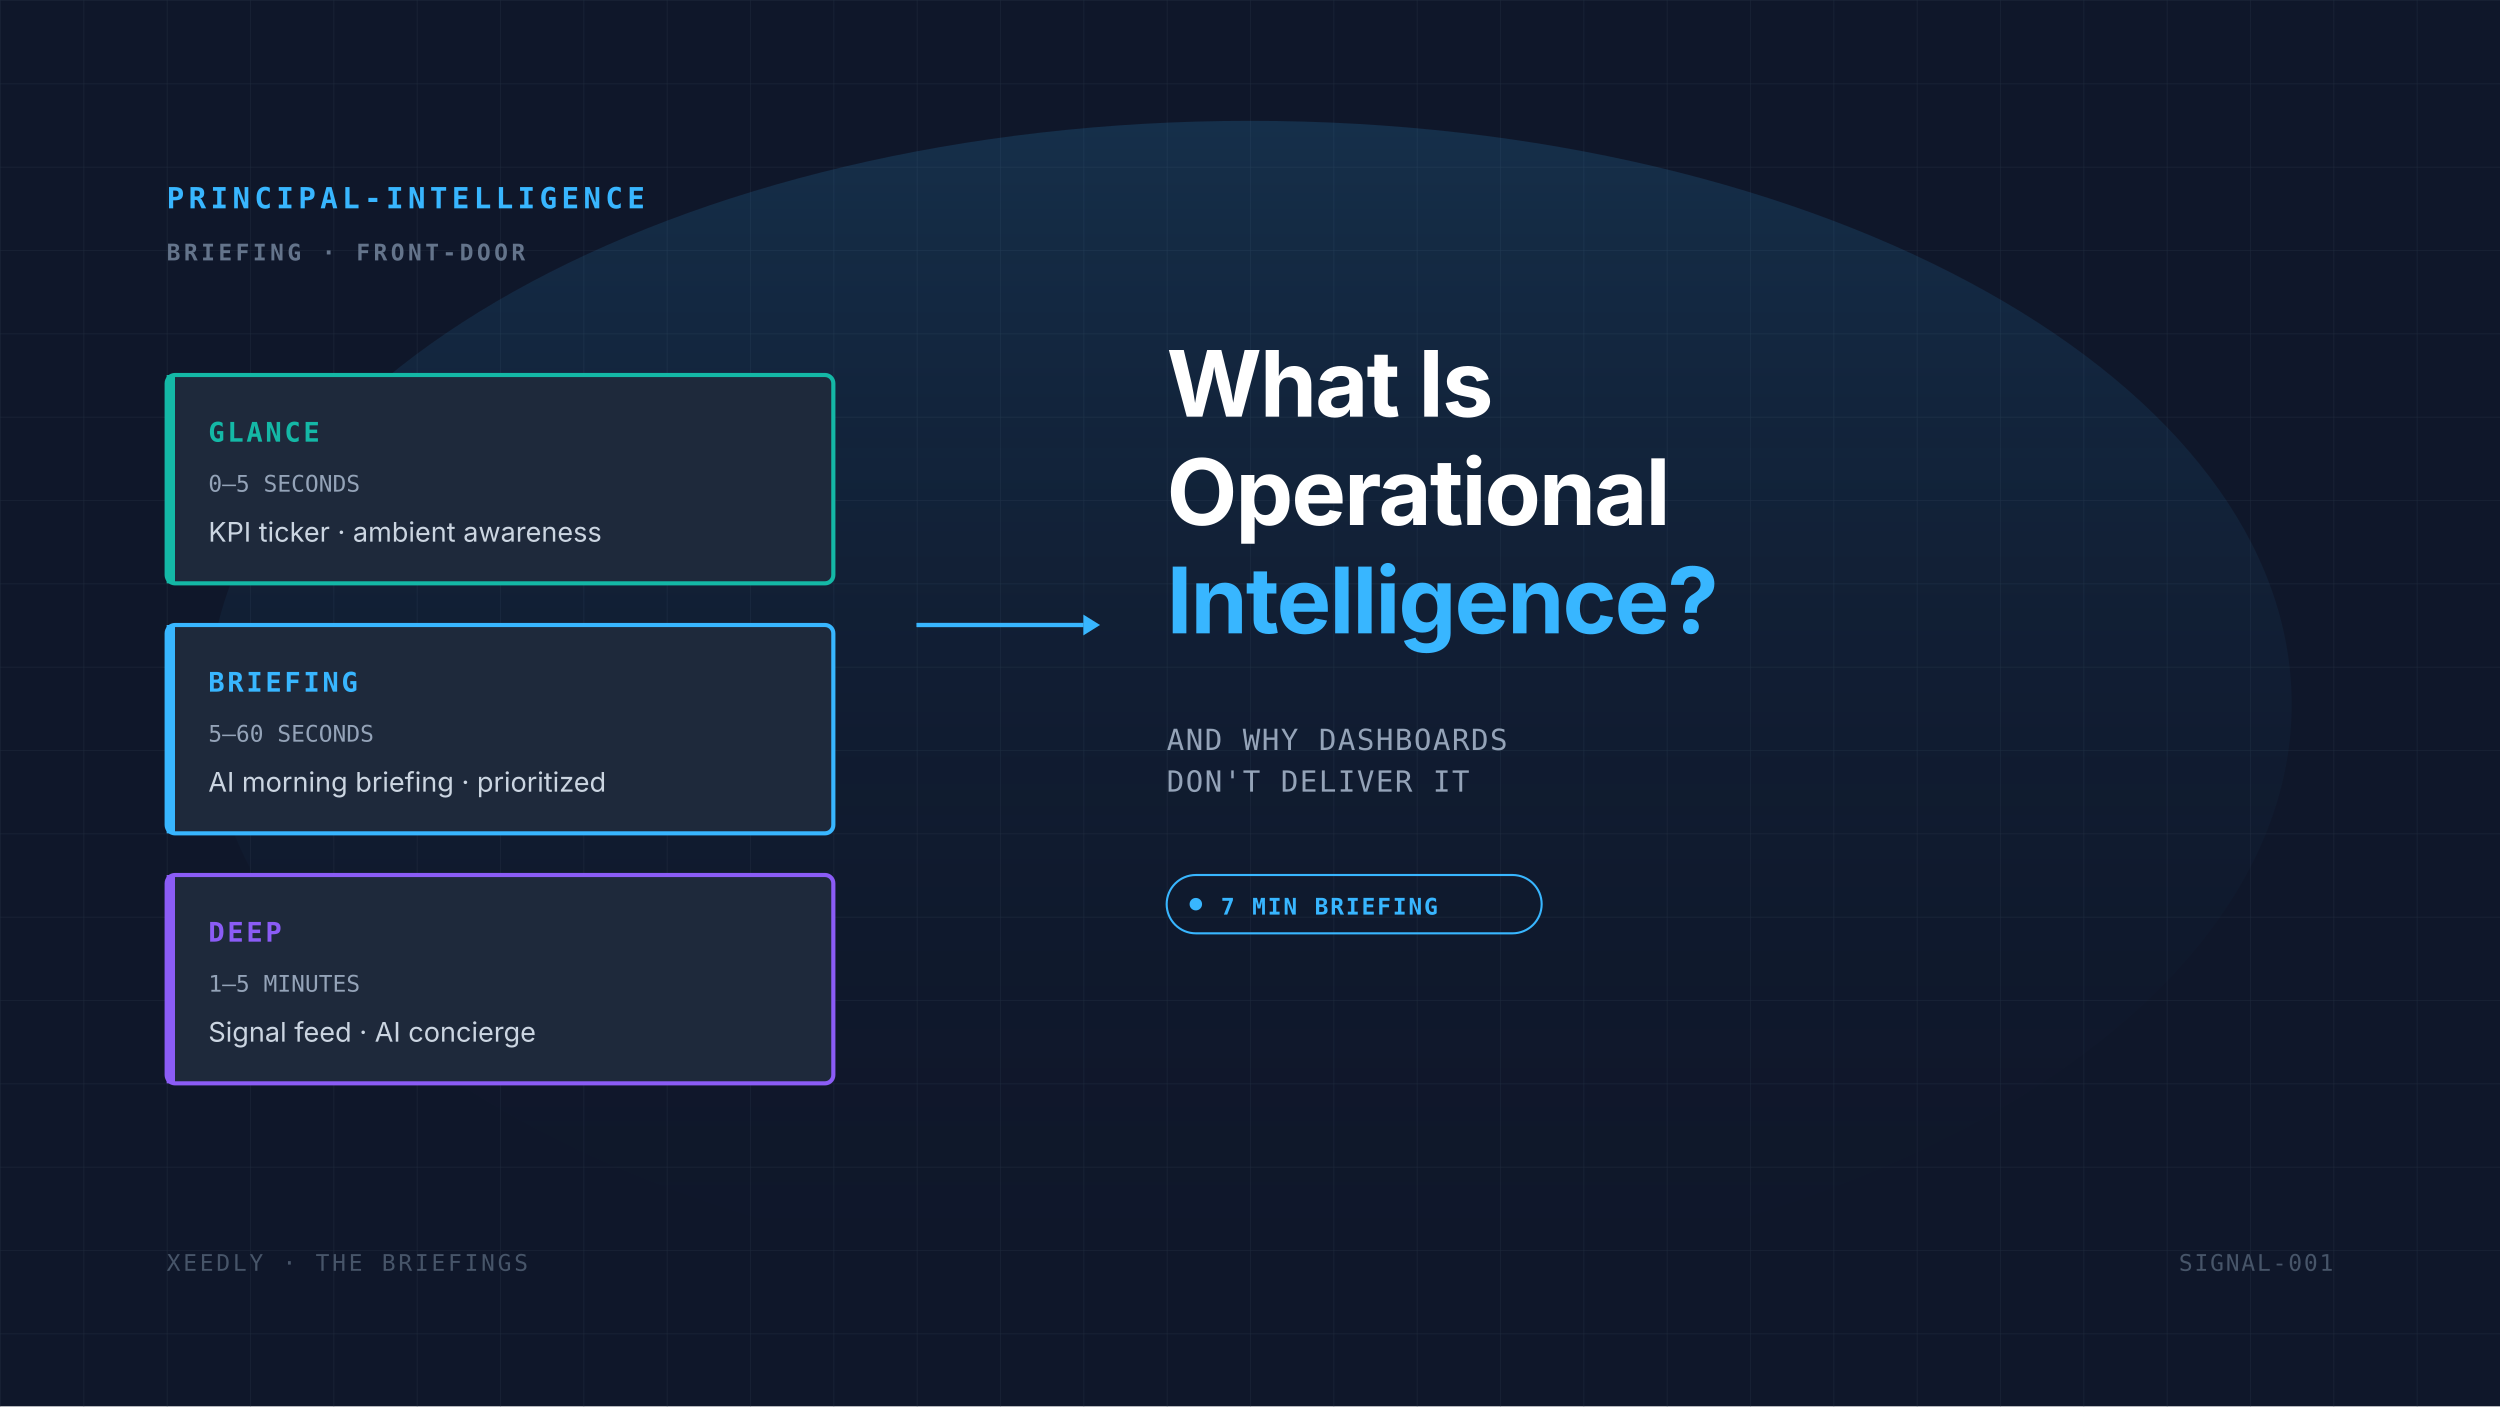
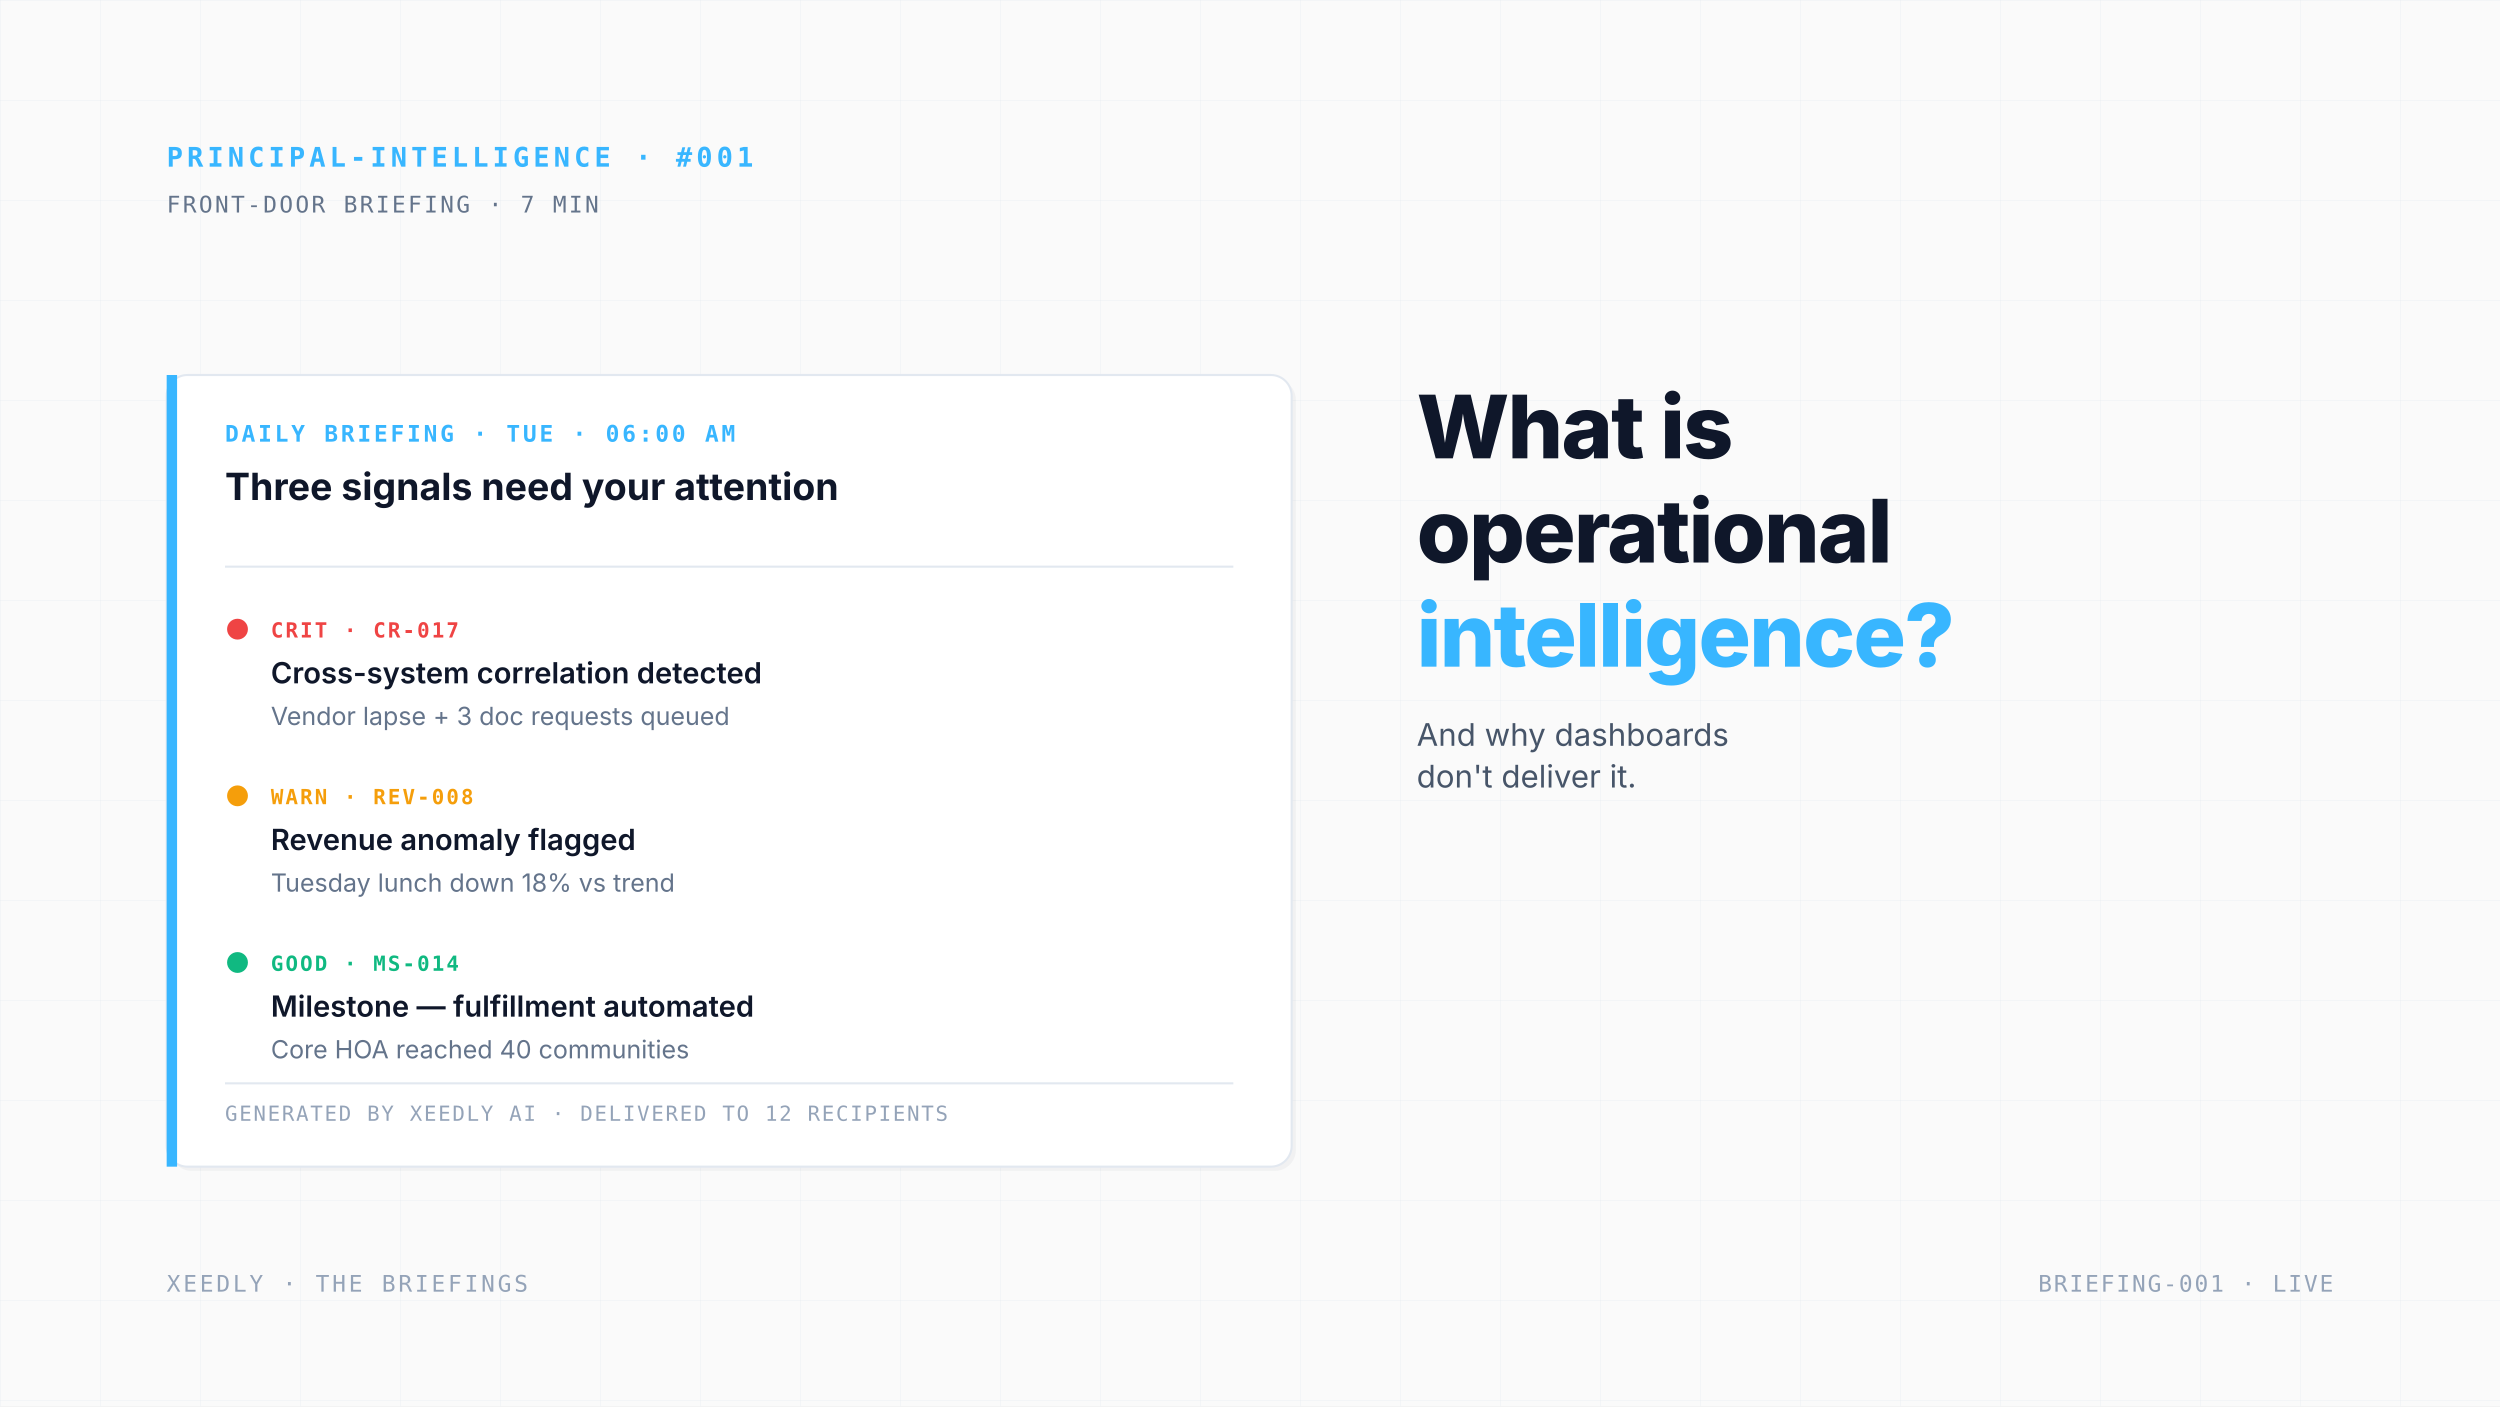
<svg xmlns="http://www.w3.org/2000/svg" viewBox="0 0 1200 675" width="1200" height="675" preserveAspectRatio="xMidYMid slice" role="img" aria-labelledby="thumb-title">
  <defs>
-     <pattern id="grid" width="40" height="40" patternUnits="userSpaceOnUse">
-       <path d="M 40 0 L 0 0 0 40" fill="none" stroke="#1e293b" stroke-width="0.5" />
+     <pattern id="thumb-grid" width="48" height="48" patternUnits="userSpaceOnUse">
+       <path d="M 48 0 L 0 0 0 48" fill="none" stroke="#e2e8f0" stroke-width="0.5" opacity="0.6" />
    </pattern>
-     <linearGradient id="glow" x1="50%" y1="0%" x2="50%" y2="100%">
-       <stop offset="0%" stop-color="#38b6ff" stop-opacity="0.15" />
-       <stop offset="100%" stop-color="#0f172a" stop-opacity="0" />
-     </linearGradient>
  </defs>
-   <rect width="1200" height="675" fill="#0f172a" />
-   <rect width="1200" height="675" fill="url(#grid)" />
-   <ellipse cx="600" cy="338" rx="500" ry="280" fill="url(#glow)" />
-   <g font-family="ui-monospace, 'JetBrains Mono', monospace" fill="#38b6ff" font-weight="600" letter-spacing="0.15em">
-     <text x="80" y="100" font-size="14">PRINCIPAL-INTELLIGENCE</text>
-     <text x="80" y="125" font-size="11" fill="#64748b">BRIEFING · FRONT-DOOR</text>
+   <rect width="1200" height="675" fill="#FAFAFA" />
+   <rect width="1200" height="675" fill="url(#thumb-grid)" />
+   <g transform="translate(80, 80)">
+     <text font-family="ui-monospace, 'JetBrains Mono', monospace" font-size="13" fill="#38b6ff" font-weight="700" letter-spacing="0.15em">PRINCIPAL-INTELLIGENCE · #001</text>
+     <text font-family="ui-monospace, 'JetBrains Mono', monospace" font-size="11" fill="#64748b" letter-spacing="0.1em" y="22">FRONT-DOOR BRIEFING · 7 MIN</text>
+   </g>
+   <g transform="translate(680, 220)">
+     <text font-family="Inter, sans-serif" fill="#0f172a" font-weight="800" letter-spacing="-0.02em">
+       <tspan x="0" y="0" font-size="42">What is</tspan>
+       <tspan x="0" y="50" font-size="42">operational</tspan>
+       <tspan x="0" y="100" font-size="42" fill="#38b6ff">intelligence?</tspan>
+     </text>
+     <text font-family="Inter, sans-serif" font-size="15" fill="#475569" letter-spacing="0" y="138">
+       <tspan x="0">And why dashboards</tspan>
+       <tspan x="0" y="158">don't deliver it.</tspan>
+     </text>
  </g>
  <g transform="translate(80, 180)">
-     <rect x="0" y="0" width="320" height="100" rx="4" fill="#1e293b" stroke="#14b8a6" stroke-width="2" />
-     <rect x="0" y="0" width="4" height="100" fill="#14b8a6" />
-     <text x="20" y="32" font-family="ui-monospace, 'JetBrains Mono', monospace" font-size="13" fill="#14b8a6" font-weight="700" letter-spacing="0.1em">GLANCE</text>
-     <text x="20" y="56" font-family="ui-monospace, 'JetBrains Mono', monospace" font-size="11" fill="#94a3b8">0–5 SECONDS</text>
-     <text x="20" y="80" font-family="Inter, sans-serif" font-size="13" fill="#cbd5e1">KPI ticker · ambient awareness</text>
-     <rect x="0" y="120" width="320" height="100" rx="4" fill="#1e293b" stroke="#38b6ff" stroke-width="2" />
-     <rect x="0" y="120" width="4" height="100" fill="#38b6ff" />
-     <text x="20" y="152" font-family="ui-monospace, 'JetBrains Mono', monospace" font-size="13" fill="#38b6ff" font-weight="700" letter-spacing="0.1em">BRIEFING</text>
-     <text x="20" y="176" font-family="ui-monospace, 'JetBrains Mono', monospace" font-size="11" fill="#94a3b8">5–60 SECONDS</text>
-     <text x="20" y="200" font-family="Inter, sans-serif" font-size="13" fill="#cbd5e1">AI morning briefing · prioritized</text>
-     <rect x="0" y="240" width="320" height="100" rx="4" fill="#1e293b" stroke="#8b5cf6" stroke-width="2" />
-     <rect x="0" y="240" width="4" height="100" fill="#8b5cf6" />
-     <text x="20" y="272" font-family="ui-monospace, 'JetBrains Mono', monospace" font-size="13" fill="#8b5cf6" font-weight="700" letter-spacing="0.1em">DEEP</text>
-     <text x="20" y="296" font-family="ui-monospace, 'JetBrains Mono', monospace" font-size="11" fill="#94a3b8">1–5 MINUTES</text>
-     <text x="20" y="320" font-family="Inter, sans-serif" font-size="13" fill="#cbd5e1">Signal feed · AI concierge</text>
-   </g>
-   <g transform="translate(440, 240)">
-     <path d="M 0 60 L 80 60" stroke="#38b6ff" stroke-width="2" marker-end="url(#arrow)" fill="none" />
-     <path d="M 0 60 L 80 60" stroke="#38b6ff" stroke-width="2" fill="none" />
-     <polygon points="80,55 88,60 80,65" fill="#38b6ff" />
-   </g>
-   <g transform="translate(560, 200)">
-     <text font-family="Inter, sans-serif" fill="#ffffff" font-weight="700" font-size="44" letter-spacing="-0.02em">
-       <tspan x="0" y="0">What Is</tspan>
-       <tspan x="0" y="52">Operational</tspan>
-       <tspan x="0" y="104" fill="#38b6ff">Intelligence?</tspan>
-     </text>
-     <text font-family="ui-monospace, 'JetBrains Mono', monospace" font-size="14" fill="#94a3b8" letter-spacing="0.05em">
-       <tspan x="0" y="160">AND WHY DASHBOARDS</tspan>
-       <tspan x="0" y="180">DON'T DELIVER IT</tspan>
-     </text>
-     <g transform="translate(0, 220)">
-       <rect width="180" height="28" rx="14" fill="none" stroke="#38b6ff" stroke-width="1" />
-       <circle cx="14" cy="14" r="3" fill="#38b6ff" />
-       <text x="26" y="19" font-family="ui-monospace, 'JetBrains Mono', monospace" font-size="11" fill="#38b6ff" font-weight="600" letter-spacing="0.08em">7 MIN BRIEFING</text>
+     <rect x="2" y="2" width="540" height="380" rx="10" fill="#0f172a" opacity="0.04" />
+     <rect width="540" height="380" rx="10" fill="#ffffff" stroke="#e2e8f0" stroke-width="1" />
+     <rect width="5" height="380" rx="0" fill="#38b6ff" />
+     <g transform="translate(28, 32)">
+       <text font-family="ui-monospace, 'JetBrains Mono', monospace" font-size="11" fill="#38b6ff" font-weight="700" letter-spacing="0.12em">DAILY BRIEFING · TUE · 06:00 AM</text>
+       <text font-family="Inter, sans-serif" font-size="18" fill="#0f172a" font-weight="700" y="28">Three signals need your attention</text>
+     </g>
+     <line x1="28" y1="92" x2="512" y2="92" stroke="#e2e8f0" stroke-width="1" />
+     <g transform="translate(28, 112)">
+       <circle cx="6" cy="10" r="5" fill="#ef4444" />
+       <text x="22" y="14" font-family="ui-monospace, 'JetBrains Mono', monospace" font-size="10" fill="#ef4444" font-weight="700" letter-spacing="0.1em">CRIT · CR-017</text>
+       <text x="22" y="36" font-family="Inter, sans-serif" font-size="14" fill="#0f172a" font-weight="600">Cross-system correlation detected</text>
+       <text x="22" y="56" font-family="Inter, sans-serif" font-size="12" fill="#64748b">Vendor lapse + 3 doc requests queued</text>
+     </g>
+     <g transform="translate(28, 192)">
+       <circle cx="6" cy="10" r="5" fill="#f59e0b" />
+       <text x="22" y="14" font-family="ui-monospace, 'JetBrains Mono', monospace" font-size="10" fill="#f59e0b" font-weight="700" letter-spacing="0.1em">WARN · REV-008</text>
+       <text x="22" y="36" font-family="Inter, sans-serif" font-size="14" fill="#0f172a" font-weight="600">Revenue anomaly flagged</text>
+       <text x="22" y="56" font-family="Inter, sans-serif" font-size="12" fill="#64748b">Tuesday lunch down 18% vs trend</text>
+     </g>
+     <g transform="translate(28, 272)">
+       <circle cx="6" cy="10" r="5" fill="#10b981" />
+       <text x="22" y="14" font-family="ui-monospace, 'JetBrains Mono', monospace" font-size="10" fill="#10b981" font-weight="700" letter-spacing="0.1em">GOOD · MS-014</text>
+       <text x="22" y="36" font-family="Inter, sans-serif" font-size="14" fill="#0f172a" font-weight="600">Milestone — fulfillment automated</text>
+       <text x="22" y="56" font-family="Inter, sans-serif" font-size="12" fill="#64748b">Core HOA reached 40 communities</text>
+     </g>
+     <line x1="28" y1="340" x2="512" y2="340" stroke="#e2e8f0" stroke-width="1" />
+     <g transform="translate(28, 358)">
+       <text font-family="ui-monospace, 'JetBrains Mono', monospace" font-size="10" fill="#94a3b8" letter-spacing="0.08em">GENERATED BY XEEDLY AI · DELIVERED TO 12 RECIPIENTS</text>
    </g>
  </g>
-   <g transform="translate(80, 610)">
-     <text font-family="ui-monospace, 'JetBrains Mono', monospace" font-size="11" fill="#475569" letter-spacing="0.12em">XEEDLY · THE BRIEFINGS</text>
+   <g transform="translate(80, 620)">
+     <text font-family="ui-monospace, 'JetBrains Mono', monospace" font-size="11" fill="#94a3b8" letter-spacing="0.12em">XEEDLY · THE BRIEFINGS</text>
  </g>
-   <g transform="translate(1120, 610)" text-anchor="end">
-     <text font-family="ui-monospace, 'JetBrains Mono', monospace" font-size="11" fill="#475569" letter-spacing="0.08em">SIGNAL-001</text>
+   <g transform="translate(1120, 620)" text-anchor="end">
+     <text font-family="ui-monospace, 'JetBrains Mono', monospace" font-size="11" fill="#94a3b8" letter-spacing="0.08em">BRIEFING-001 · LIVE</text>
  </g>
</svg>
